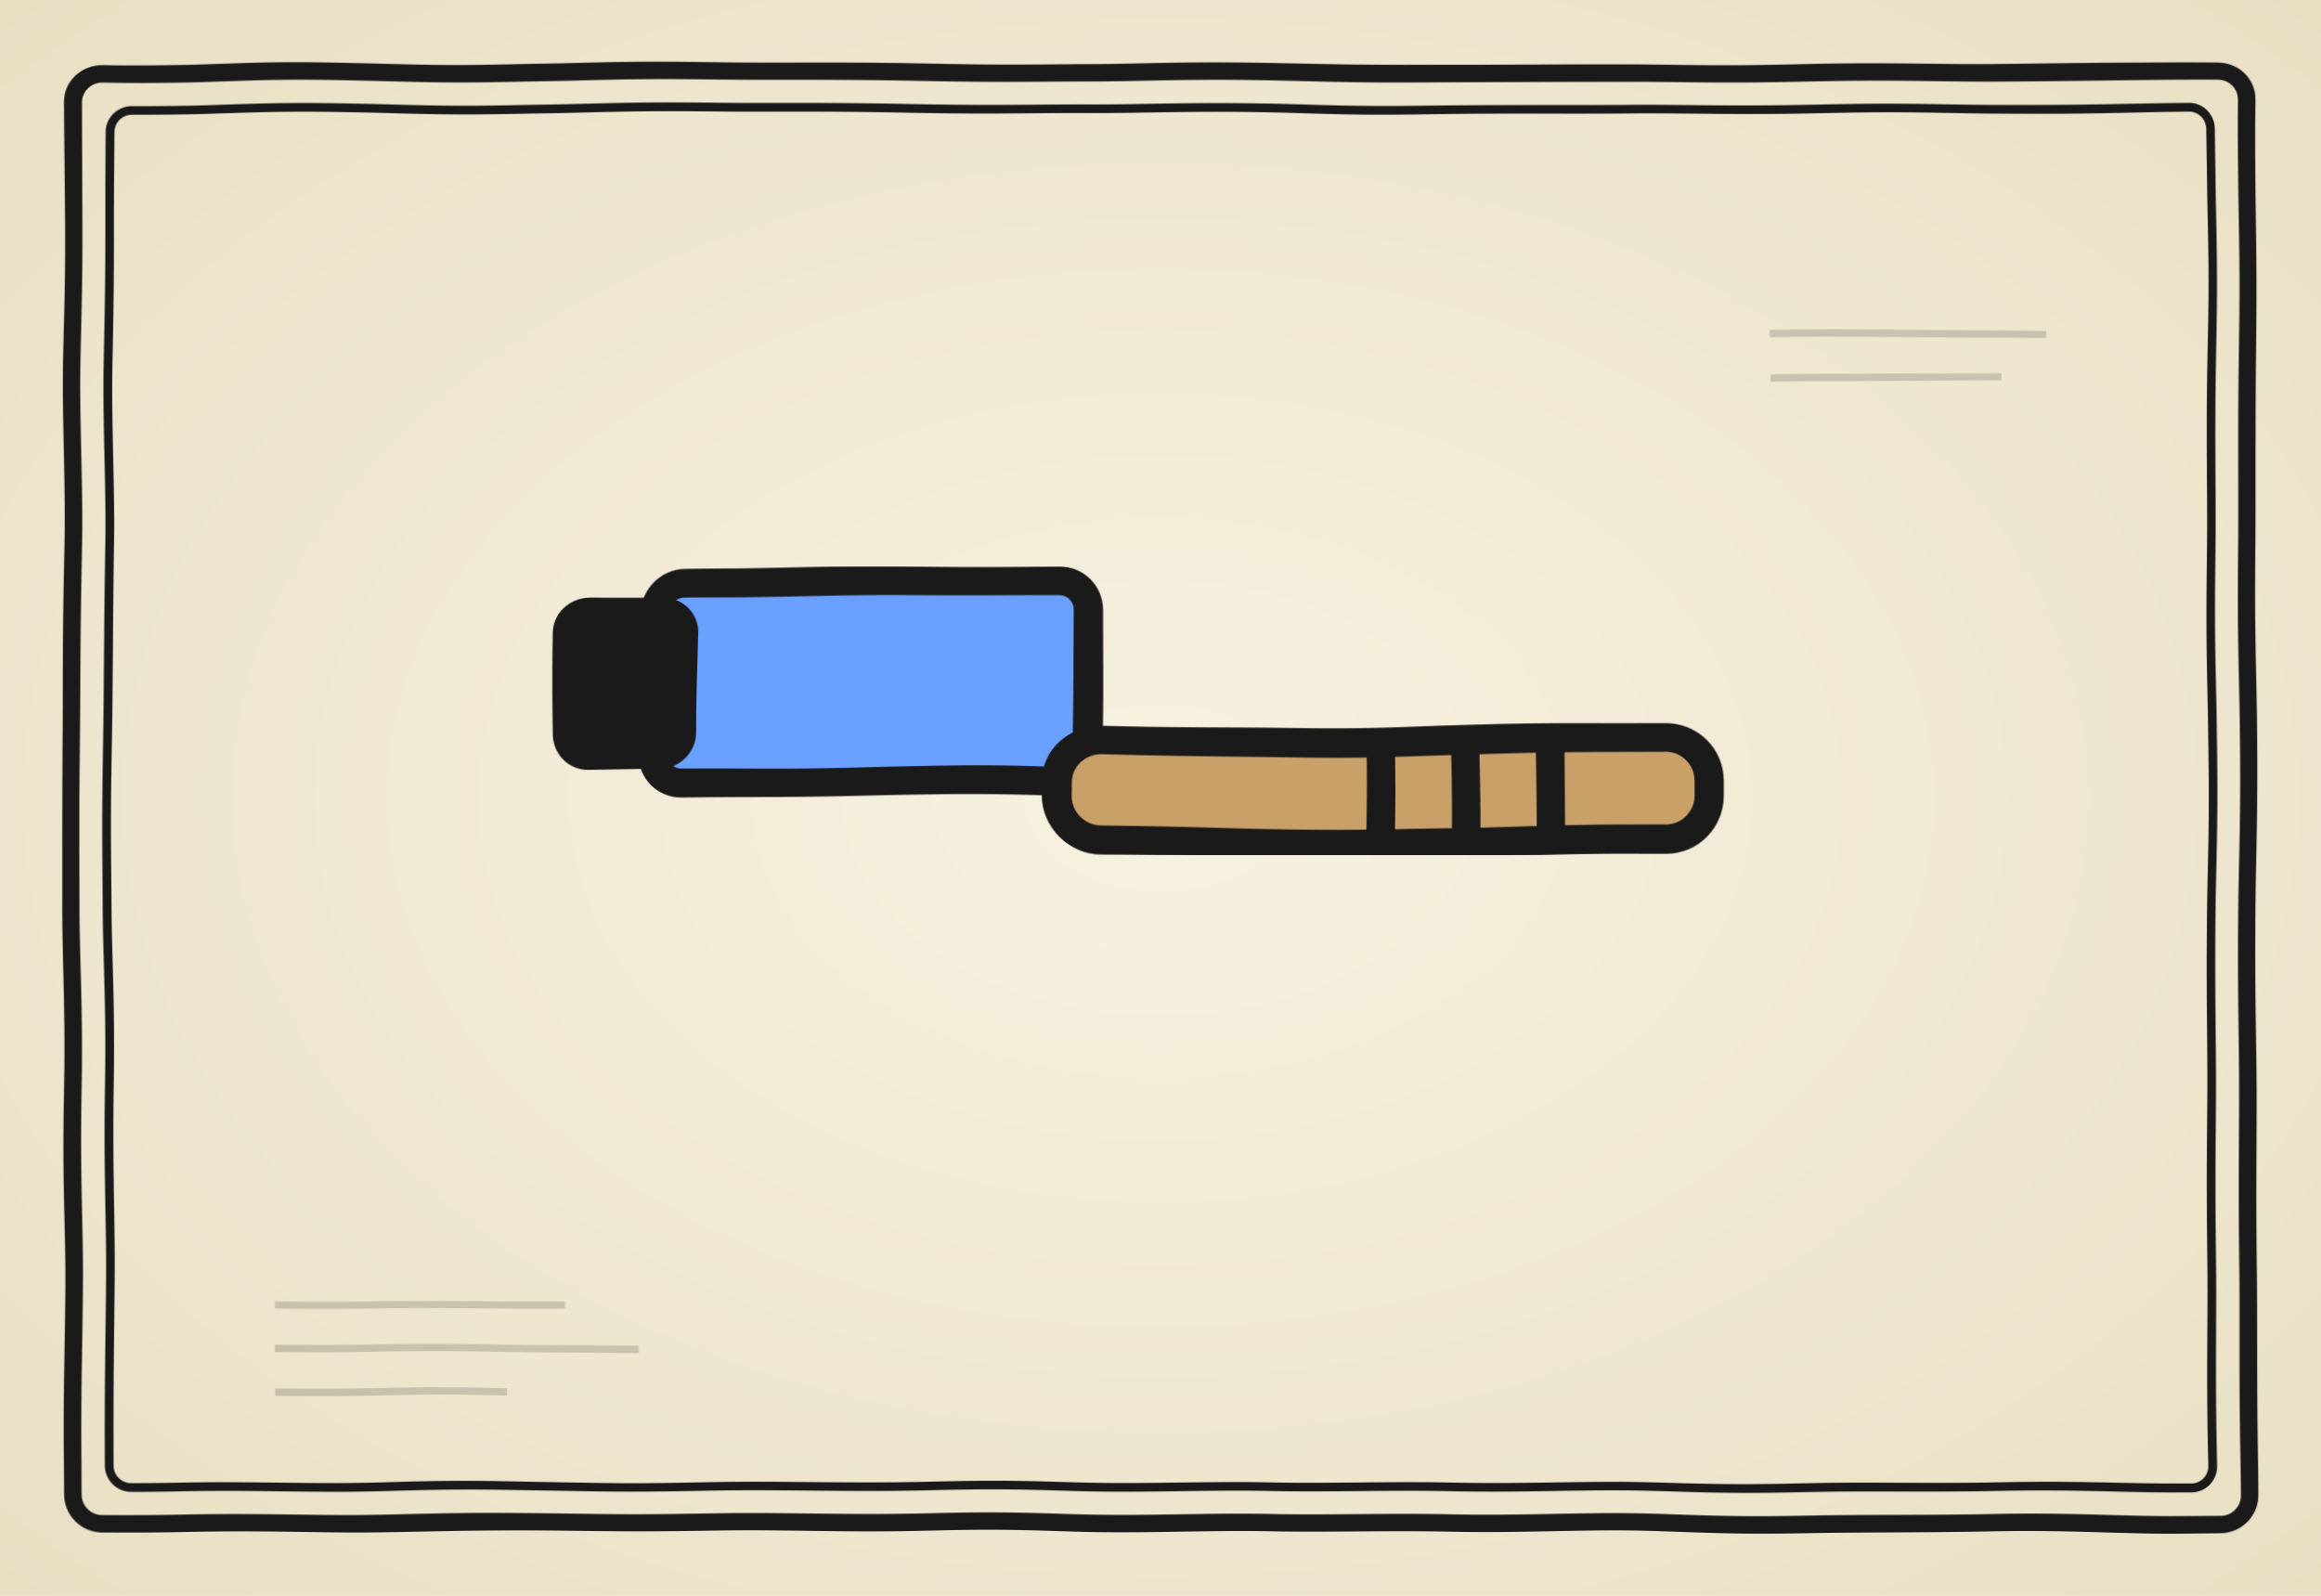
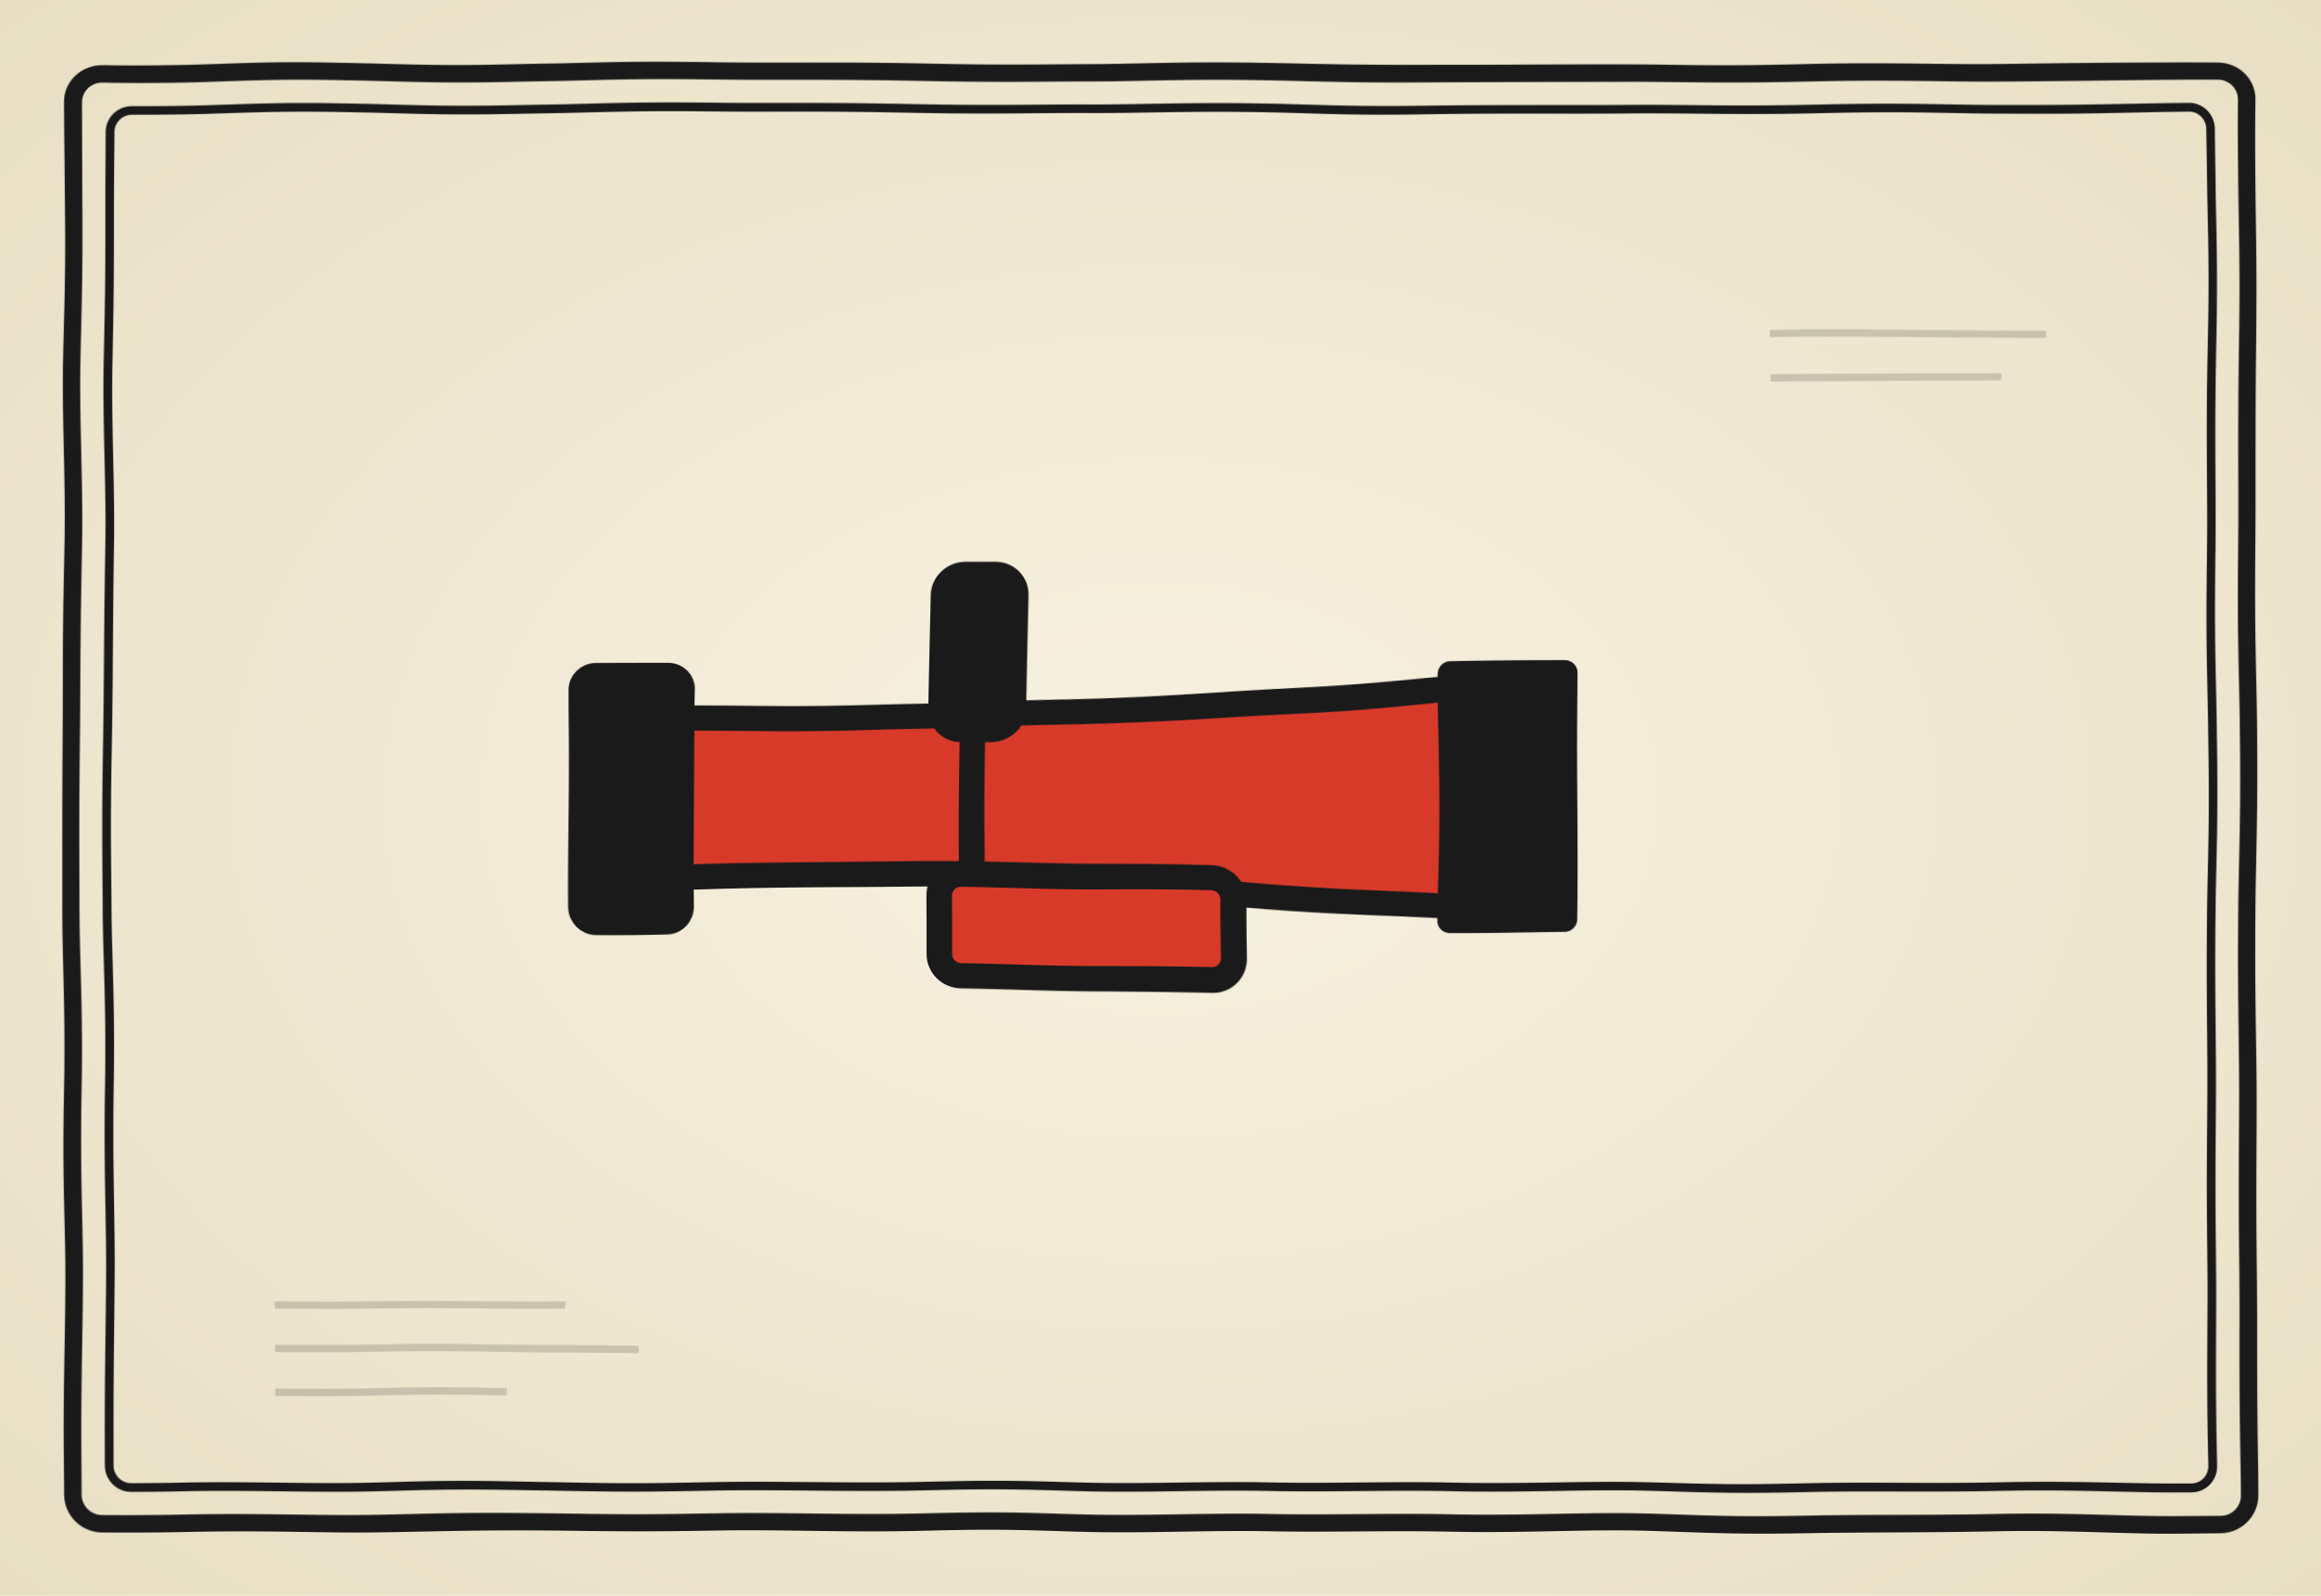
<svg xmlns="http://www.w3.org/2000/svg" viewBox="0 0 320 220" role="img" aria-label="das C-Mehrzweckstrahlrohr">
  <defs>
    <radialGradient id="paper" cx="50%" cy="50%" r="70%">
      <stop offset="0%" stop-color="#f7f1e1" />
      <stop offset="100%" stop-color="#e8dfc3" />
    </radialGradient>
    <filter id="sketch" x="-5%" y="-5%" width="110%" height="110%">
      <feTurbulence type="fractalNoise" baseFrequency="0.02" numOctaves="2" seed="369" />
      <feDisplacementMap in="SourceGraphic" scale="1.8" />
    </filter>
    <filter id="sketchLight" x="-5%" y="-5%" width="110%" height="110%">
      <feTurbulence type="fractalNoise" baseFrequency="0.04" numOctaves="1" seed="372" />
      <feDisplacementMap in="SourceGraphic" scale="1.1" />
    </filter>
  </defs>
  <rect width="320" height="220" fill="url(#paper)" />
  <g fill="none" stroke="#1a1a1a" stroke-linecap="round" stroke-linejoin="round" filter="url(#sketchLight)">
    <rect x="10" y="10" width="300" height="200" stroke-width="2.4" rx="4" />
    <rect x="15" y="15" width="290" height="190" stroke-width="1.2" rx="3" />
  </g>
  <g stroke="#1a1a1a" stroke-width="1" opacity="0.18" filter="url(#sketchLight)">
    <line x1="38" y1="180" x2="78" y2="180" />
    <line x1="38" y1="186" x2="88" y2="186" />
    <line x1="38" y1="192" x2="70" y2="192" />
    <line x1="244" y1="46" x2="282" y2="46" />
    <line x1="244" y1="52" x2="276" y2="52" />
  </g>
  <g filter="url(#sketch)">
-     <g stroke="#1a1a1a" stroke-width="4" stroke-linejoin="round" stroke-linecap="round" fill="#6aa0ff">
-       <rect x="90" y="80" width="60" height="28" rx="4" />
-       <rect x="78" y="84" width="16" height="20" rx="3" fill="#1a1a1a" />
-       <rect x="146" y="102" width="90" height="14" rx="6" fill="#c9a068" />
-       <line x1="190" y1="104" x2="190" y2="114" />
-       <line x1="202" y1="104" x2="202" y2="114" />
-       <line x1="214" y1="104" x2="214" y2="114" />
+     <g stroke="#1a1a1a" stroke-width="3.5" stroke-linejoin="round" stroke-linecap="round">
+       <rect x="80" y="93" width="14" height="34" rx="2" fill="#1a1a1a" />
+       <rect x="94" y="99" width="40.5" height="22" fill="#d83a2a" />
+       <path d="M 134.5 99 L 200 95 L 200 125 L 134.5 121 Z" fill="#d83a2a" />
+       <rect x="200" y="93" width="16" height="34" fill="#1a1a1a" />
+       <rect x="130" y="79" width="10" height="22" rx="3" fill="#1a1a1a" />
+       <rect x="130" y="121" width="40" height="14" rx="3" fill="#d83a2a" />
    </g>
  </g>
</svg>
